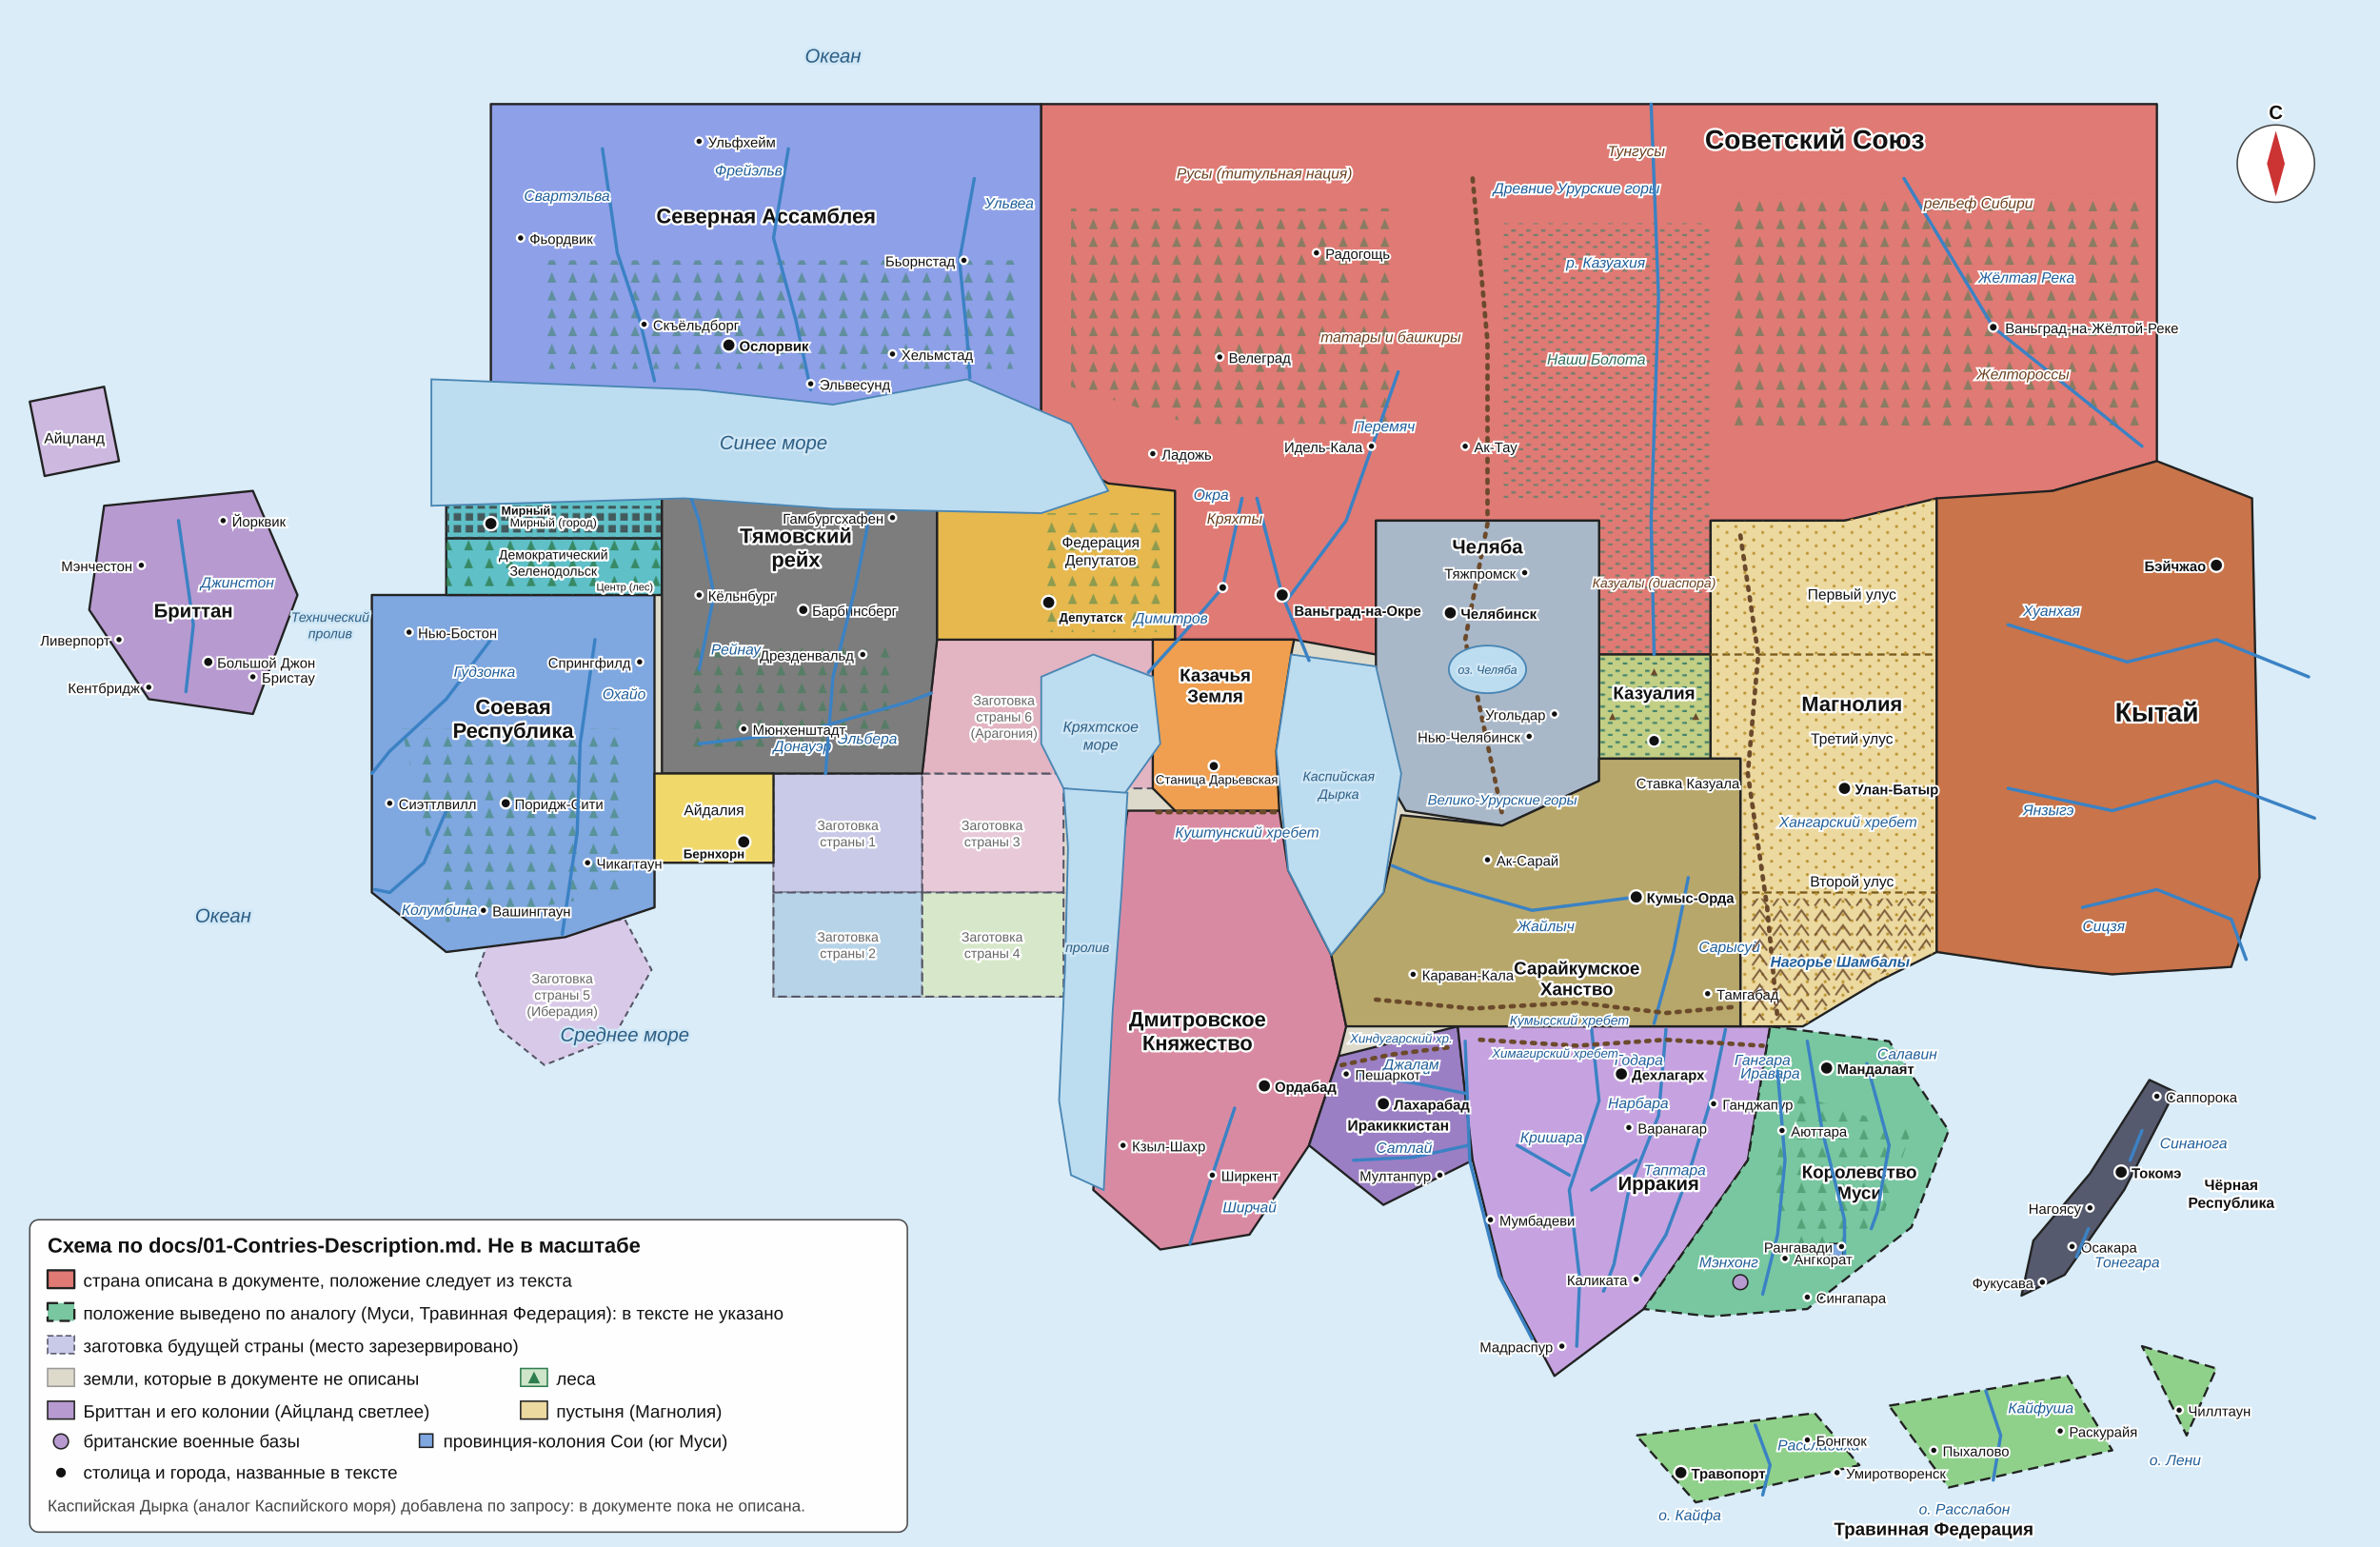
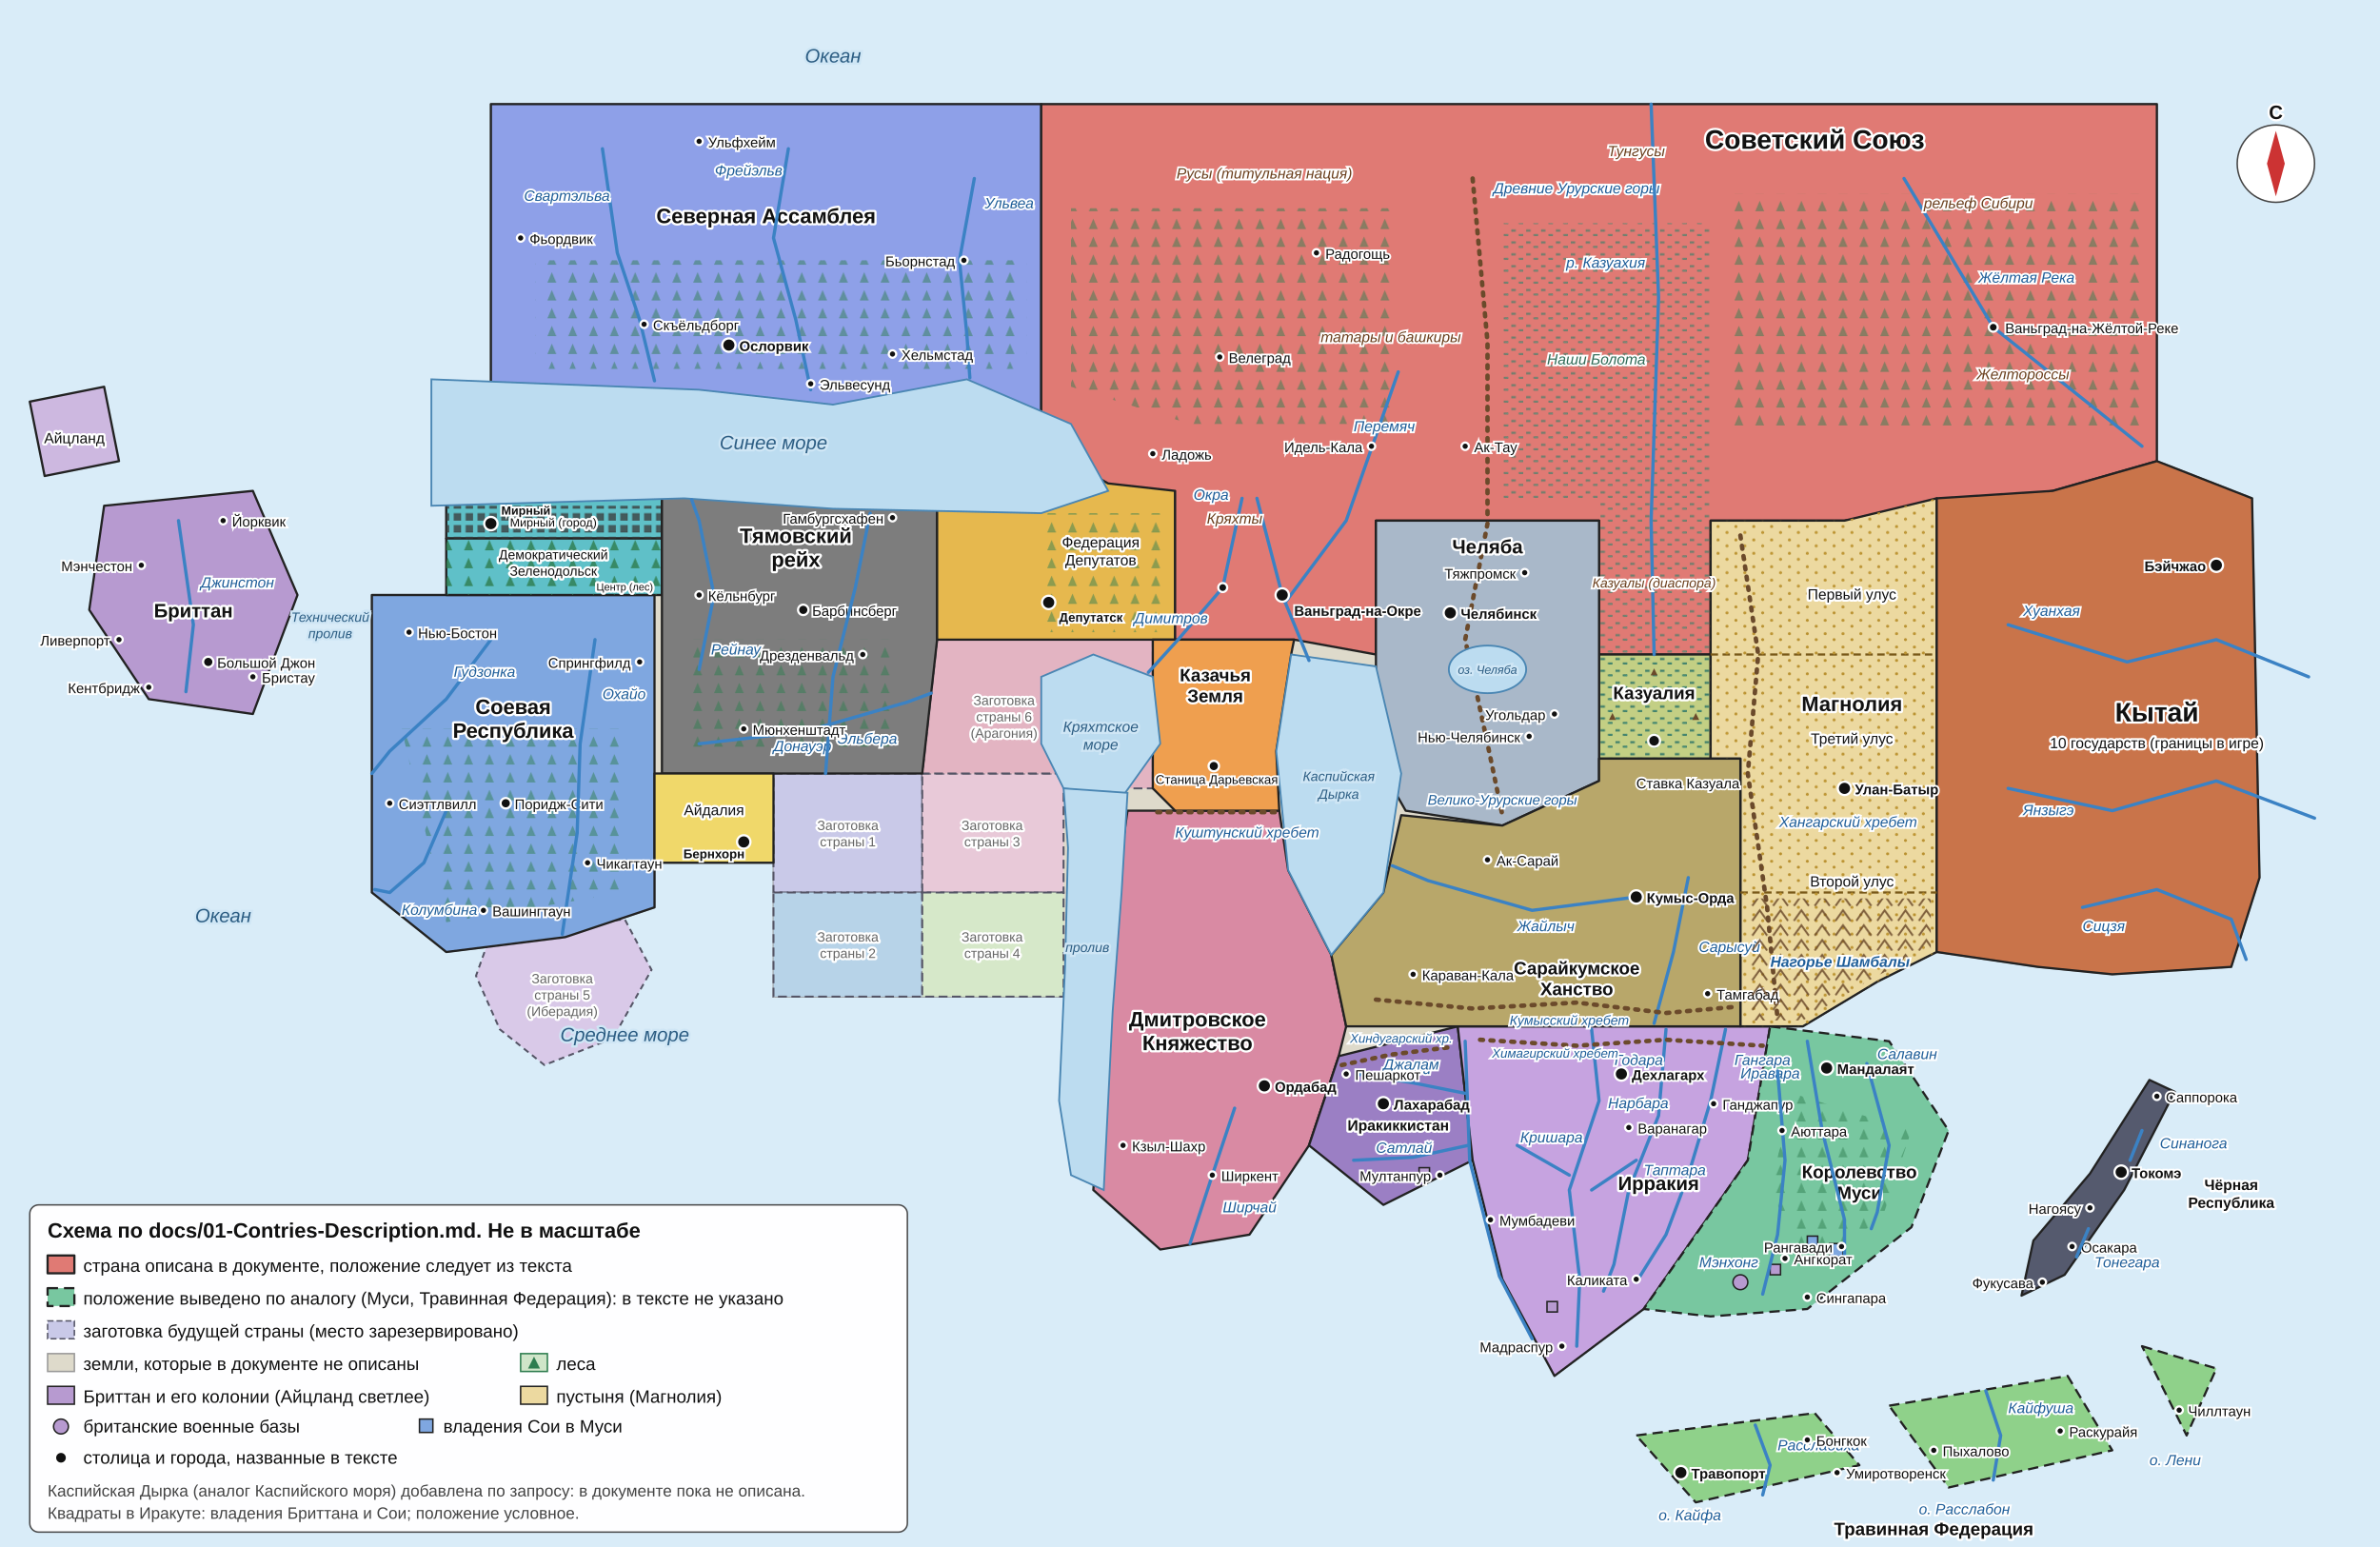
<svg xmlns="http://www.w3.org/2000/svg" viewBox="0 0 1600 1040" width="1600" height="1040" font-family="Segoe UI, Arial, sans-serif">
  <defs>
    <pattern id="swamp" width="10" height="8" patternUnits="userSpaceOnUse">
      <path d="M1 6 h3 M6 3 h3" stroke="#3f7f6a" stroke-width="1.4" fill="none" />
    </pattern>
    <pattern id="forest" width="14" height="12" patternUnits="userSpaceOnUse">
      <path d="M4 10 L7 3 L10 10 Z" fill="#2e7d4f" opacity="0.8" />
    </pattern>
    <pattern id="city" width="8" height="8" patternUnits="userSpaceOnUse">
      <rect x="1" y="1" width="5" height="5" fill="#3a3a3a" opacity="0.75" />
    </pattern>
    <pattern id="desert" width="12" height="9" patternUnits="userSpaceOnUse">
      <circle cx="3" cy="3" r="1" fill="#b8902f" />
      <circle cx="9" cy="7" r="1" fill="#b8902f" />
    </pattern>
    <pattern id="mount" width="14" height="10" patternUnits="userSpaceOnUse">
      <path d="M2 9 L7 2 L12 9" stroke="#6b4a2b" stroke-width="1.3" fill="none" />
    </pattern>
    <style>
      .c { stroke:#222; stroke-width:1.5; stroke-linejoin:round; }
      .inf { stroke-dasharray:7 4; }
      .men { fill:#ebebeb; stroke:#777; stroke-width:1.3; stroke-dasharray:2 3; }
      .t { text-anchor:middle; font-size:12px; fill:#111; paint-order:stroke; stroke:#fff; stroke-width:3px; stroke-linejoin:round; }
      .tag { font-weight:700; font-size:14px; }
      .big { font-size:18px; }
      .sm { font-size:10px; }
      .gr { fill:#666; }
      .sea { fill:#bcdcf0; stroke:#4a86b3; stroke-width:1.2; }
      .lbl { text-anchor:middle; font-style:italic; fill:#2c5d83; font-size:13px; paint-order:stroke; stroke:#cfe6f5; stroke-width:3px; }
      .river { fill:none; stroke:#3b82c4; stroke-width:2.2; stroke-linecap:round; stroke-linejoin:round; }
      .rl { font-size:10px; fill:#1f5e99; font-style:italic; paint-order:stroke; stroke:#fff; stroke-width:2.5px; }
      .mtn { fill:none; stroke:#6b4a2b; stroke-width:3; stroke-dasharray:2 5; stroke-linecap:round; }
      .eth { font-size:10px; fill:#6b3f1d; font-style:italic; text-anchor:middle; paint-order:stroke; stroke:#fff; stroke-width:2.5px; }
      .cap { fill:#111; stroke:#fff; stroke-width:1.5; }
      .cl { font-size:9.5px; fill:#111; paint-order:stroke; stroke:#fff; stroke-width:2.5px; }
    </style>
  </defs>
  <rect width="1600" height="1040" fill="#d9ecf8" />
  <text class="lbl" x="150" y="620" font-size="16">Океан</text>
  <text class="lbl" x="560" y="42" font-size="16">Океан</text>
  <polygon class="c" fill="#b79ad0" points="70,340 170,330 200,400 170,480 100,470 60,410" />
  <polygon class="c" fill="#cdb8e0" points="20,270 70,260 80,310 30,320" />
  <polygon fill="#dedacb" stroke="#999" stroke-width="1.2" points="250,400 300,400 300,330 330,330 330,70 1450,70 1450,310 1514,335 1519,590 1500,650 1420,655 1370,650 1302,640 1262,660 1212,690 1000,700 900,710 870,650 780,670 740,640 715,670 520,670 520,580 440,580 440,610 380,630 300,640 250,600" />
  <polygon class="c" fill="#555a6e" points="1445,726 1462,734 1428,800 1388,857 1359,871 1367,834 1405,789" />
  <polygon fill="#c9c9e8" stroke="#556" stroke-width="1.3" stroke-dasharray="6 3" points="520,520 620,520 620,600 520,600" />
  <text class="t sm gr" x="570" y="558" style="font-size:9px">Заготовка</text>
  <text class="t sm gr" x="570" y="569" style="font-size:9px">страны 1</text>
  <polygon fill="#e8c9d8" stroke="#556" stroke-width="1.3" stroke-dasharray="6 3" points="620,520 715,520 715,600 620,600" />
  <text class="t sm gr" x="667" y="558" style="font-size:9px">Заготовка</text>
  <text class="t sm gr" x="667" y="569" style="font-size:9px">страны 3</text>
  <polygon fill="#b7d3e8" stroke="#556" stroke-width="1.3" stroke-dasharray="6 3" points="520,600 620,600 620,670 520,670" />
  <text class="t sm gr" x="570" y="633" style="font-size:9px">Заготовка</text>
  <text class="t sm gr" x="570" y="644" style="font-size:9px">страны 2</text>
  <polygon fill="#d6e8c9" stroke="#556" stroke-width="1.3" stroke-dasharray="6 3" points="620,600 715,600 715,670 620,670" />
  <text class="t sm gr" x="667" y="633" style="font-size:9px">Заготовка</text>
  <text class="t sm gr" x="667" y="644" style="font-size:9px">страны 4</text>
  <polygon fill="#e3b4c2" stroke="#556" stroke-width="1.3" stroke-dasharray="6 3" points="630,430 775,430 775,530 715,530 715,520 620,520" />
  <text class="t sm gr" x="675" y="474" style="font-size:9px">Заготовка</text>
  <text class="t sm gr" x="675" y="485" style="font-size:9px">страны 6</text>
  <text class="t sm gr" x="675" y="496" style="font-size:9px">(Арагония)</text>
  <polygon fill="#d9c9e8" stroke="#556" stroke-width="1.3" stroke-dasharray="4 3" points="330,628 420,618 438,652 412,698 366,716 336,692 320,656" />
  <text class="t sm gr" x="378" y="661" style="font-size:9px">Заготовка</text>
  <text class="t sm gr" x="378" y="672" style="font-size:9px">страны 5</text>
  <text class="t sm gr" x="378" y="683" style="font-size:9px">(Иберадия)</text>
  <polygon class="c" fill="#7fa7e0" points="250,400 440,400 440,610 380,630 300,640 250,600" />
  <polygon class="c" fill="#5fc0c8" points="300,330 445,330 445,362 300,362" />
  <polygon class="c" fill="#5fc0c8" points="300,362 445,362 445,400 300,400" />
  <polygon fill="url(#city)" points="300,340 445,340 445,362 300,362" />
  <polygon fill="url(#forest)" points="300,362 445,362 445,400 300,400" />
  <polygon class="c" fill="#7d7d7d" points="445,330 630,330 630,430 620,520 560,520 445,520" />
  <polygon class="c" fill="#f0d86a" points="440,520 520,520 520,580 440,580" />
  <polygon class="c" fill="#8ea0e8" points="330,70 700,70 700,300 330,300" />
  <polygon class="c" fill="#e6b84e" points="630,330 700,325 790,320 790,430 630,430" />
  <polygon class="c" fill="#e07a74" points="700,70 1450,70 1450,310 1380,330 1240,350 1150,350 1150,440 1075,440 1075,350 925,350 925,440 870,430 790,430 790,330 745,325 700,300" />
  <polygon fill="url(#swamp)" opacity="0.7" points="1010,150 1150,150 1150,335 1010,335" />
  <polygon fill="url(#swamp)" opacity="0.7" points="1075,335 1150,335 1150,440 1075,440" />
  <polygon class="c" fill="#d98aa3" points="758,545 860,545 866,585 895,642 905,690 900,710 880,770 840,830 780,840 735,800 745,680 750,600" />
  <polygon class="c" fill="#ef9f4f" points="775,430 870,430 868,440 858,505 860,545 790,545 775,530" />
  <polygon class="c" fill="#c3cf84" points="1075,440 1150,440 1150,510 1075,510" />
  <polygon fill="url(#swamp)" points="1075,440 1150,440 1150,510 1075,510" />
  <polygon class="c" fill="#a9b8c9" points="925,350 1075,350 1075,525 1010,555 945,545 925,510" />
  <polygon class="c" fill="#9b7fc4" points="900,710 980,690 990,780 930,810 880,770" />
  <polygon class="c" fill="#c6a3e0" points="980,690 1190,690 1175,780 1105,880 1045,925 1010,860 990,780" />
  <polygon class="c inf" fill="#78c7a0" points="1190,690 1270,700 1310,760 1285,825 1215,880 1150,885 1105,880 1175,780" />
  <g class="c inf" fill="#8fd18a">
    <polygon points="1100,965 1220,950 1250,985 1140,1010" />
    <polygon points="1270,945 1390,925 1420,975 1310,1000" />
    <polygon points="1440,905 1490,920 1470,965" />
  </g>
  <polygon class="c" fill="#ecd9a0" points="1150,350 1240,350 1302,335 1302,640 1262,660 1212,690 1170,690 1170,510 1150,510" />
  <polygon class="c" fill="#b8a76a" points="942,548 1010,555 1075,525 1075,510 1170,510 1170,690 980,690 905,690 895,642 930,600" />
  <polygon class="c" fill="#c9744a" points="1302,335 1380,330 1450,310 1514,335 1519,590 1500,650 1420,655 1370,650 1302,640" />
  <path d="M1150,440 L1302,440 M1170,600 L1302,600" stroke="#7a5a1a" stroke-width="1.5" stroke-dasharray="5 3" fill="none" />
  <polygon fill="url(#desert)" points="1150,350 1240,350 1302,335 1302,640 1262,660 1212,690 1170,690 1170,510 1150,510" />
  <g opacity="0.6">
    <polygon fill="url(#forest)" points="360,175 690,175 690,248 360,248" />
    <polygon fill="url(#forest)" points="720,140 940,140 940,285 800,285 720,260" />
    <polygon fill="url(#forest)" points="1160,130 1440,130 1440,290 1160,290" />
    <polygon fill="url(#forest)" points="700,345 780,345 780,425 700,425" />
    <polygon fill="url(#forest)" points="460,430 600,430 600,505 460,505" />
    <polygon fill="url(#forest)" points="270,490 420,490 420,600 300,620" />
    <polygon fill="url(#forest)" points="1205,735 1285,760 1265,820 1215,850 1190,800" />
  </g>
  <polygon class="sea" points="290,255 470,262 560,272 650,255 720,285 745,330 700,345 560,342 460,335 290,340" />
  <polygon class="sea" points="700,455 735,440 775,455 780,500 755,535 715,530 700,500" />
  <polygon class="sea" points="868,440 925,448 942,520 930,600 895,642 866,585 858,505" />
  <polygon class="sea" points="715,530 758,533 754,600 748,680 742,800 720,790 712,740 716,650 718,570" />
  <text class="lbl" x="520" y="302">Синее море</text>
  <text class="lbl" style="font-size:10px" x="740" y="492">Кряхтское</text>
  <text class="lbl" style="font-size:10px" x="740" y="504">море</text>
  <text class="lbl" style="font-size:9px" x="900" y="525">Каспийская</text>
  <text class="lbl" style="font-size:9px" x="900" y="537">Дырка</text>
  <text class="lbl" x="420" y="700">Среднее море</text>
  <text class="lbl" style="font-size:9px" x="222" y="418">Технический</text>
  <text class="lbl" style="font-size:9px" x="222" y="429">пролив</text>
  <text class="lbl" style="font-size:9px" x="731" y="640">пролив</text>
  <path class="mtn" d="M990,120 L1000,230 L1000,350" />
  <path class="mtn" d="M778,546 L860,546" />
  <path class="mtn" d="M1000,352 L985,430 L1000,500 L1010,548" />
  <path class="mtn" d="M1170,360 L1182,440 L1175,520 L1188,610 L1195,685" />
  <text class="rl" x="1196" y="556">Хангарский хребет</text>
  <text class="rl" x="1010" y="541" style="font-size:9.5px;text-anchor:middle">Велико-Урурские горы</text>
  <text class="rl" x="1004" y="130">Древние Урурские горы</text>
  <text class="rl" x="790" y="563">Куштунский хребет</text>
  <text class="rl" x="1040" y="245" style="fill:#2f6b57">Наши Болота</text>
  <text x="1112" y="454" font-size="8" fill="#6b4a2b" text-anchor="middle">▲</text>
  <text x="1084" y="484" font-size="8" fill="#6b4a2b" text-anchor="middle">▲</text>
  <text x="1140" y="484" font-size="8" fill="#6b4a2b" text-anchor="middle">▲</text>
  <path class="river" d="M1112,440 L1110,350 L1115,200 L1110,70" />
  <text class="rl" x="1106" y="180" style="text-anchor:end">р. Казуахия</text>
  <path class="river" d="M845,335 L862,400 L880,444" />
  <text class="rl" x="826" y="336" style="text-anchor:end">Окра</text>
  <path class="river" d="M940,250 L905,350 L864,405" />
  <text class="rl" x="910" y="290">Перемяч</text>
  <path class="river" d="M835,335 L822,395 L792,430 L772,452" />
  <text class="rl" x="812" y="419" style="text-anchor:end">Димитров</text>
  <path class="river" d="M1280,120 L1340,220 L1440,300" />
  <text class="rl" x="1330" y="190">Жёлтая Река</text>
  <path class="river" d="M985,700 L988,780 L1008,858 L1030,900" />
  <text class="rl" x="962" y="722" style="text-anchor:end">Инди</text>
  <path class="river" d="M1070,692 L1075,740 L1055,800 L1062,860 L1060,905" />
  <path class="river" d="M1120,692 L1115,750 L1095,800 L1085,850 L1078,868" />
  <path class="river" d="M1160,692 L1150,740 L1135,790 L1120,830 L1100,862" />
  <path class="river" d="M1020,770 L1055,790" />
  <path class="river" d="M1100,780 L1070,800" />
  <path class="river" d="M120,350 L130,420 L125,465" />
  <text class="rl" x="135" y="395">Джинстон</text>
  <text class="eth" x="850" y="120">Русы (титульная нация)</text>
  <text class="eth" x="1100" y="105">Тунгусы</text>
  <text class="eth" x="935" y="230">татары и башкиры</text>
  <text class="eth" x="1360" y="255">Желтороссы</text>
  <text class="eth" x="1330" y="140">рельеф Сибири</text>
  <text class="eth" x="830" y="352">Кряхты</text>
  <text class="eth" x="1112" y="395" style="font-size:9px">Казуалы (диаспора)</text>
  <text class="t tag big" x="1220" y="100">Советский Союз</text>
  <text class="t tag" x="515" y="150">Северная Ассамблея</text>
  <text class="t sm" x="372" y="376" style="font-size:9px">Демократический</text>
  <text class="t sm" x="372" y="387" style="font-size:9px">Зеленодольск</text>
  <text class="t" x="372" y="354" style="font-size:8px">Мирный (город)</text>
  <text class="t" x="420" y="397" style="font-size:7px">Центр (лес)</text>
  <text class="t tag" x="345" y="480">Соевая</text>
  <text class="t tag" x="345" y="496">Республика</text>
  <text class="t tag" x="535" y="365">Тямовский</text>
  <text class="t tag" x="535" y="381">рейх</text>
  <text class="t sm" x="480" y="548">Айдалия</text>
  <text class="t sm" x="740" y="368">Федерация</text>
  <text class="t sm" x="740" y="380">Депутатов</text>
  <text class="t tag" x="817" y="458" style="font-size:12px">Казачья</text>
  <text class="t tag" x="817" y="472" style="font-size:12px">Земля</text>
  <text class="t sm gr" x="700" y="485" style="text-anchor:end;display:none">.</text>
  <text class="t sm" x="1500" y="800" style="font-weight:700">Чёрная</text>
  <text class="t sm" x="1500" y="812" style="font-weight:700">Республика</text>
  <text class="t tag" x="805" y="690">Дмитровское</text>
  <text class="t tag" x="805" y="706">Княжество</text>
  <text class="t tag" x="1112" y="470" style="font-size:12px">Казуалия</text>
  <text class="t tag" x="940" y="760" style="font-size:10px">Иракиккистан</text>
  <text class="t tag" x="1115" y="800" style="font-size:13px">Ирракия</text>
  <text class="t tag" x="1250" y="792" style="font-size:12px">Королевство</text>
  <text class="t tag" x="1250" y="806" style="font-size:12px">Муси</text>
  <text class="t tag" x="1300" y="1032" style="font-size:12px">Травинная Федерация</text>
  <text class="t tag" x="130" y="415" style="font-size:13px">Бриттан</text>
  <text class="t sm" x="50" y="298">Айцланд</text>
  <text class="t tag" x="1000" y="372" style="font-size:13px">Челяба</text>
  <circle class="cap" cx="1112" cy="498" r="4" />
  <text class="cl" x="1100" y="530">Ставка Казуала</text>
  <circle class="cap" cx="862" cy="400" r="4.5" />
  <text class="cl" x="870" y="414" style="font-weight:700">Ваньград-на-Окре</text>
  <circle class="cap" cx="822" cy="395" r="3" />
  <text class="cl" x="640" y="430" style="display:none">.</text>
  <circle class="cap" cx="1340" cy="220" r="3" />
  <text class="cl" x="1348" y="224">Ваньград-на-Жёлтой-Реке</text>
  <circle class="cap" cx="816" cy="515" r="3.5" />
  <text class="cl" x="818" y="527" style="text-anchor:middle;font-size:8.5px">Станица Дарьевская</text>
  <circle class="cap" cx="140" cy="445" r="3.5" />
  <text class="cl" x="146" y="449">Большой Джон</text>
  <circle class="cap" cx="540" cy="410" r="3.5" />
  <text class="cl" x="546" y="414">Барбинсберг</text>
  <circle class="cap" cx="340" cy="540" r="3.5" />
  <text class="cl" x="346" y="544">Поридж-Сити</text>
+   <rect x="954" y="785" width="7" height="7" fill="#b79ad0" stroke="#222" />
+   <rect x="1040" y="875" width="7" height="7" fill="#b79ad0" stroke="#222" />
+   <rect x="1190" y="850" width="7" height="7" fill="#b79ad0" stroke="#222" />
+   <rect x="1215" y="831" width="7" height="7" fill="#7fa7e0" stroke="#222" />
  <circle cx="1170" cy="862" r="5" fill="#b79ad0" stroke="#222" />
  <rect x="1230" y="836" width="9" height="9" fill="#7fa7e0" stroke="#222" />
  <path class="river" d="M405,100 L415,170 L430,215 L440,256" />
  <text class="rl" x="410" y="135" style="text-anchor:end">Свартэльва</text>
  <path class="river" d="M530,100 L520,160 L535,215 L545,262" />
  <text class="rl" x="526" y="118" style="text-anchor:end">Фрейэльв</text>
  <path class="river" d="M655,120 L645,175 L650,225 L652,254" />
  <text class="rl" x="662" y="140">Ульвеа</text>
  <circle class="cap" cx="433" cy="218" r="2.5" />
  <text class="cl" x="439" y="222">Скъёльдборг</text>
  <circle class="cap" cx="545" cy="258" r="2.5" />
  <text class="cl" x="551" y="262">Эльвесунд</text>
  <circle class="cap" cx="350" cy="160" r="2.5" />
  <text class="cl" x="356" y="164">Фьордвик</text>
  <circle class="cap" cx="470" cy="95" r="2.5" />
  <text class="cl" x="476" y="99">Ульфхейм</text>
  <circle class="cap" cx="600" cy="238" r="2.5" />
  <text class="cl" x="606" y="242">Хельмстад</text>
  <circle class="cap" cx="648" cy="175" r="2.5" />
  <text class="cl" x="642" y="179" style="text-anchor:end">Бьорнстад</text>
  <circle class="cap" cx="775" cy="305" r="2.5" />
  <text class="cl" x="781" y="309">Ладожь</text>
  <circle class="cap" cx="820" cy="240" r="2.5" />
  <text class="cl" x="826" y="244">Велеград</text>
  <circle class="cap" cx="885" cy="170" r="2.5" />
  <text class="cl" x="891" y="174">Радогощь</text>
  <circle class="cap" cx="985" cy="300" r="2.5" />
  <text class="cl" x="991" y="304">Ак-Тау</text>
  <circle class="cap" cx="922" cy="300" r="2.5" />
  <text class="cl" x="916" y="304" style="text-anchor:end">Идель-Кала</text>
  <ellipse class="sea" cx="1000" cy="450" rx="26" ry="16" />
  <text class="lbl" style="font-size:8px" x="1000" y="453">оз. Челяба</text>
  <circle class="cap" cx="975" cy="412" r="4.5" />
  <text class="cl" x="982" y="416" style="font-weight:700">Челябинск</text>
  <circle class="cap" cx="1025" cy="385" r="2.5" />
  <text class="cl" x="1019" y="389" style="text-anchor:end">Тяжпромск</text>
  <circle class="cap" cx="1028" cy="495" r="2.5" />
  <text class="cl" x="1022" y="499" style="text-anchor:end">Нью-Челябинск</text>
  <circle class="cap" cx="1045" cy="480" r="2.5" />
  <text class="cl" x="1039" y="484" style="text-anchor:end">Угольдар</text>
  <path class="river" d="M912,722 L950,728 L985,735" />
  <text class="rl" x="930" y="719">Джалам</text>
  <path class="river" d="M910,780 L950,778 L987,770" />
  <text class="rl" x="925" y="775">Сатлай</text>
  <circle class="cap" cx="930" cy="742" r="4.5" />
  <text class="cl" x="937" y="746" style="font-weight:700">Лахарабад</text>
  <circle class="cap" cx="905" cy="722" r="2.5" />
  <text class="cl" x="911" y="726">Пешаркот</text>
  <circle class="cap" cx="968" cy="790" r="2.5" />
  <text class="cl" x="962" y="794" style="text-anchor:end">Мултанпур</text>
  <text class="rl" x="1081" y="745">Нарбара</text>
  <text class="rl" x="1118" y="716" style="text-anchor:end">Годара</text>
  <text class="rl" x="1166" y="716" style="text-anchor:start">Гангара</text>
  <text class="rl" x="1022" y="768">Кришара</text>
  <text class="rl" x="1105" y="790">Таптара</text>
  <circle class="cap" cx="1090" cy="722" r="4.5" />
  <text class="cl" x="1097" y="726" style="font-weight:700">Дехлагарх</text>
  <circle class="cap" cx="1095" cy="758" r="2.5" />
  <text class="cl" x="1101" y="762">Варанагар</text>
  <circle class="cap" cx="1152" cy="742" r="2.5" />
  <text class="cl" x="1158" y="746">Ганджапур</text>
  <circle class="cap" cx="1002" cy="820" r="2.5" />
  <text class="cl" x="1008" y="824">Мумбадеви</text>
  <circle class="cap" cx="1100" cy="860" r="2.5" />
  <text class="cl" x="1094" y="864" style="text-anchor:end">Каликата</text>
  <circle class="cap" cx="1050" cy="905" r="2.5" />
  <text class="cl" x="1044" y="909" style="text-anchor:end">Мадраспур</text>
  <circle class="cap" cx="490" cy="232" r="4.5" />
  <text class="cl" x="497" y="236" style="font-weight:700">Ослорвик</text>
  <circle class="cap" cx="150" cy="350" r="2.5" />
  <text class="cl" x="156" y="354">Йорквик</text>
  <circle class="cap" cx="100" cy="462" r="2.5" />
  <text class="cl" x="94" y="466" style="text-anchor:end">Кентбридж</text>
  <circle class="cap" cx="80" cy="430" r="2.5" />
  <text class="cl" x="74" y="434" style="text-anchor:end">Ливерпорт</text>
  <circle class="cap" cx="95" cy="380" r="2.5" />
  <text class="cl" x="89" y="384" style="text-anchor:end">Мэнчестон</text>
  <circle class="cap" cx="170" cy="455" r="2.5" />
  <text class="cl" x="176" y="459">Бристау</text>
  <path class="river" d="M830,745 L815,790 L800,836" />
  <text class="rl" x="822" y="815">Ширчай</text>
  <circle class="cap" cx="850" cy="730" r="4.5" />
  <text class="cl" x="857" y="734" style="font-weight:700">Ордабад</text>
  <circle class="cap" cx="815" cy="790" r="2.5" />
  <text class="cl" x="821" y="794">Ширкент</text>
  <circle class="cap" cx="755" cy="770" r="2.5" />
  <text class="cl" x="761" y="774">Кзыл-Шахр</text>
  <path class="river" d="M1215,700 L1225,760 L1240,820 L1240,845" />
  <text class="rl" x="1210" y="725" style="text-anchor:end">Иравара</text>
  <path class="river" d="M1255,715 L1270,770 L1262,815 L1258,826" />
  <text class="rl" x="1262" y="712">Салавин</text>
  <path class="river" d="M1195,720 L1200,780 L1195,830 L1185,870" />
  <text class="rl" x="1182" y="852" style="text-anchor:end">Мэнхонг</text>
  <circle class="cap" cx="1228" cy="718" r="4.5" />
  <text class="cl" x="1235" y="722" style="font-weight:700">Мандалаят</text>
  <circle class="cap" cx="1198" cy="760" r="2.5" />
  <text class="cl" x="1204" y="764">Аюттара</text>
  <circle class="cap" cx="1200" cy="846" r="2.5" />
  <text class="cl" x="1206" y="850">Ангкорат</text>
  <circle class="cap" cx="1215" cy="872" r="2.5" />
  <text class="cl" x="1221" y="876">Сингапара</text>
  <circle class="cap" cx="1238" cy="838" r="2.5" />
  <text class="cl" x="1232" y="842" style="text-anchor:end">Рангавади</text>
  <circle class="cap" cx="1240" cy="530" r="4.5" />
  <text class="cl" x="1247" y="534" style="font-weight:700">Улан-Батыр</text>
  <text class="t tag" x="1245" y="478" style="font-size:14px">Магнолия</text>
  <text class="t sm" x="1245" y="403">Первый улус</text>
  <text class="t sm" x="1245" y="500">Третий улус</text>
  <text class="t sm" x="1245" y="596">Второй улус</text>
  <text class="t tag big" x="1450" y="485">Кытай</text>
+   <text class="t sm" x="1450" y="503">10 государств (границы в игре)</text>
  <path class="river" d="M1180,958 L1190,985 L1185,1005" />
  <text class="rl" x="1195" y="975">Расслабиха</text>
  <path class="river" d="M1335,935 L1345,965 L1340,995" />
  <text class="rl" x="1350" y="950">Кайфуша</text>
  <circle class="cap" cx="1130" cy="990" r="4.5" />
  <text class="cl" x="1137" y="994" style="font-weight:700">Травопорт</text>
  <circle class="cap" cx="1215" cy="968" r="2.5" />
  <text class="cl" x="1221" y="972">Бонгкок</text>
  <circle class="cap" cx="1300" cy="975" r="2.5" />
  <text class="cl" x="1306" y="979">Пыхалово</text>
  <circle class="cap" cx="1385" cy="962" r="2.5" />
  <text class="cl" x="1391" y="966">Раскурайя</text>
  <circle class="cap" cx="1465" cy="948" r="2.5" />
  <text class="cl" x="1471" y="952">Чиллтаун</text>
  <circle class="cap" cx="1235" cy="990" r="2.5" />
  <text class="cl" x="1241" y="994">Умиротворенск</text>
  <text class="rl" x="1115" y="1022">о. Кайфа</text>
  <text class="rl" x="1290" y="1018">о. Расслабон</text>
  <text class="rl" x="1445" y="985">о. Лени</text>
  <path class="river" d="M330,430 L300,470 L262,505 L250,520" />
  <text class="rl" x="305" y="455">Гудзонка</text>
  <path class="river" d="M400,430 L390,500 L388,560 L378,628" />
  <text class="rl" x="405" y="470">Охайо</text>
  <path class="river" d="M300,545 L285,580 L262,600 L252,598" />
  <text class="rl" x="270" y="615">Колумбина</text>
  <circle class="cap" cx="275" cy="425" r="2.5" />
  <text class="cl" x="281" y="429">Нью-Бостон</text>
  <circle class="cap" cx="430" cy="445" r="2.5" />
  <text class="cl" x="424" y="449" style="text-anchor:end">Спрингфилд</text>
  <circle class="cap" cx="325" cy="612" r="2.5" />
  <text class="cl" x="331" y="616">Вашингтаун</text>
  <circle class="cap" cx="395" cy="580" r="2.5" />
  <text class="cl" x="401" y="584">Чикагтаун</text>
  <circle class="cap" cx="262" cy="540" r="2.5" />
  <text class="cl" x="268" y="544">Сиэттлвилл</text>
  <text class="t tag" x="1060" y="655" style="font-size:12px">Сарайкумское</text>
  <text class="t tag" x="1060" y="669" style="font-size:12px">Ханство</text>
  <path class="river" d="M1100,603 L1030,612 L960,592 L936,582" />
  <text class="rl" x="1020" y="626">Жайлыч</text>
  <path class="river" d="M1135,590 L1125,640 L1112,688" />
  <text class="rl" x="1142" y="640">Сарысуй</text>
  <circle class="cap" cx="1100" cy="603" r="4.5" />
  <text class="cl" x="1107" y="607" style="font-weight:700">Кумыс-Орда</text>
  <circle class="cap" cx="1000" cy="578" r="2.5" />
  <text class="cl" x="1006" y="582">Ак-Сарай</text>
  <circle class="cap" cx="1148" cy="668" r="2.5" />
  <text class="cl" x="1154" y="672">Тамгабад</text>
  <circle class="cap" cx="950" cy="655" r="2.5" />
  <text class="cl" x="956" y="659">Караван-Кала</text>
  <circle class="cap" cx="1450" cy="737" r="2.5" />
  <text class="cl" x="1456" y="741">Саппорока</text>
  <circle class="cap" cx="1426" cy="788" r="4.5" />
  <text class="cl" x="1433" y="792" style="font-weight:700">Токомэ</text>
  <circle class="cap" cx="1405" cy="812" r="2.5" />
  <text class="cl" x="1399" y="816" style="text-anchor:end">Нагоясу</text>
  <circle class="cap" cx="1393" cy="838" r="2.5" />
  <text class="cl" x="1399" y="842">Осакара</text>
  <circle class="cap" cx="1373" cy="862" r="2.5" />
  <text class="cl" x="1367" y="866" style="text-anchor:end">Фукусава</text>
  <path class="river" d="M1440,760 L1432,780" />
  <text class="rl" x="1452" y="772">Синанога</text>
  <path class="river" d="M1404,826 L1396,845" />
  <text class="rl" x="1408" y="852">Тонегара</text>
  <path class="river" d="M1350,420 L1430,445 L1490,430 L1552,455" />
  <text class="rl" x="1360" y="414">Хуанхая</text>
  <path class="river" d="M1350,530 L1420,545 L1490,525 L1556,550" />
  <text class="rl" x="1360" y="548">Янзыгэ</text>
  <path class="river" d="M1400,610 L1450,598 L1500,618 L1510,645" />
  <text class="rl" x="1400" y="626">Сицзя</text>
  <circle class="cap" cx="1490" cy="380" r="4.5" />
  <text class="cl" x="1483" y="384" style="font-weight:700;text-anchor:end">Бэйчжао</text>
  <polygon fill="url(#mount)" opacity="0.85" points="1175,604 1298,604 1298,638 1260,657 1212,686 1175,686" />
  <text class="rl" x="1237" y="650" style="font-weight:700;text-anchor:middle;font-size:10px">Нагорье Шамбалы</text>
  <path class="mtn" d="M925,672 L990,678 L1060,674 L1120,681 L1165,677" />
  <text class="rl" x="1055" y="689" style="font-size:9px;text-anchor:middle">Кумысский хребет</text>
  <path class="mtn" d="M995,699 L1060,703 L1120,699 L1185,703" />
  <text class="rl" x="1003" y="711" style="font-size:8.5px">Химагирский хребет</text>
  <path class="mtn" d="M902,716 L935,709 L975,704" />
  <text class="rl" x="942" y="701" style="font-size:8.5px;text-anchor:middle">Хиндугарский хр.</text>
  <path class="river" d="M470,500 L540,492 L610,472 L626,466" />
  <text class="rl" x="520" y="505">Донауэр</text>
  <path class="river" d="M470,450 L480,400 L470,350 L465,336" />
  <text class="rl" x="478" y="440" style="text-anchor:start">Рейнау</text>
  <path class="river" d="M555,520 L560,455 L575,395 L585,345" />
  <text class="rl" x="563" y="500">Эльбера</text>
  <circle class="cap" cx="470" cy="400" r="2.5" />
  <text class="cl" x="476" y="404">Кёльнбург</text>
  <circle class="cap" cx="580" cy="440" r="2.5" />
  <text class="cl" x="574" y="444" style="text-anchor:end">Дрезденвальд</text>
  <circle class="cap" cx="500" cy="490" r="2.5" />
  <text class="cl" x="506" y="494">Мюнхенштадт</text>
  <circle class="cap" cx="600" cy="348" r="2.5" />
  <text class="cl" x="594" y="352" style="text-anchor:end">Гамбургсхафен</text>
  <circle class="cap" cx="330" cy="352" r="4.5" />
  <text class="cl" x="337" y="346" style="font-weight:700;font-size:8px">Мирный</text>
  <circle class="cap" cx="500" cy="566" r="4.5" />
  <text class="cl" x="480" y="577" style="font-weight:700;font-size:8.5px;text-anchor:middle">Бернхорн</text>
  <circle class="cap" cx="705" cy="405" r="4.5" />
  <text class="cl" x="712" y="418" style="font-weight:700;font-size:8.5px">Депутатск</text>
  <g transform="translate(1530,110)">
    <circle r="26" fill="#fff" stroke="#444" />
    <path d="M0,-22 L6,0 L0,22 L-6,0 Z" fill="#c33" />
    <text class="t" y="-30" style="font-size:13px;font-weight:700">С</text>
  </g>
-   <g transform="translate(20,820)">
-     <rect width="590" height="210" rx="6" fill="#fff" stroke="#444" opacity="0.96" />
+   <g transform="translate(20,810)">
+     <rect width="590" height="220" rx="6" fill="#fff" stroke="#444" opacity="0.96" />
    <text x="12" y="22" font-size="14" font-weight="700" fill="#111">Схема по docs/01-Contries-Description.md. Не в масштабе</text>
    <rect x="12" y="34" width="18" height="12" class="c" fill="#e07a74" />
    <text x="36" y="45" font-size="12" fill="#111">страна описана в документе, положение следует из текста</text>
    <rect x="12" y="56" width="18" height="12" class="c inf" fill="#78c7a0" />
    <text x="36" y="67" font-size="12" fill="#111">положение выведено по аналогу (Муси, Травинная Федерация): в тексте не указано</text>
    <rect x="12" y="78" width="18" height="12" fill="#c9c9e8" stroke="#556" stroke-dasharray="4 2" />
    <text x="36" y="89" font-size="12" fill="#111">заготовка будущей страны (место зарезервировано)</text>
    <rect x="12" y="100" width="18" height="12" fill="#dedacb" stroke="#999" />
    <text x="36" y="111" font-size="12" fill="#111">земли, которые в документе не описаны</text>
    <rect x="12" y="122" width="18" height="12" fill="#b79ad0" stroke="#222" />
    <text x="36" y="133" font-size="12" fill="#111">Бриттан и его колонии (Айцланд светлее)</text>
    <circle cx="21" cy="149" r="5" fill="#b79ad0" stroke="#222" />
    <text x="36" y="153" font-size="12" fill="#111">британские военные базы</text>
    <rect x="262" y="144" width="9" height="9" fill="#7fa7e0" stroke="#222" />
-     <text x="278" y="153" font-size="12" fill="#111">провинция-колония Сои (юг Муси)</text>
+     <text x="278" y="153" font-size="12" fill="#111">владения Сои в Муси</text>
    <rect x="330" y="100" width="18" height="12" fill="#cfe5c9" stroke="#2e7d4f" />
    <path d="M335 110 L339 102 L343 110 Z" fill="#2e7d4f" />
    <text x="354" y="111" font-size="12" fill="#111">леса</text>
    <rect x="330" y="122" width="18" height="12" fill="#ecd9a0" stroke="#222" />
    <text x="354" y="133" font-size="12" fill="#111">пустыня (Магнолия)</text>
    <circle cx="21" cy="170" r="4" class="cap" />
    <text x="36" y="174" font-size="12" fill="#111">столица и города, названные в тексте</text>
    <text x="12" y="196" font-size="11" fill="#444">Каспийская Дырка (аналог Каспийского моря) добавлена по запросу: в документе пока не описана.</text>
+     <text x="12" y="211" font-size="11" fill="#444">Квадраты в Иракуте: владения Бриттана и Сои; положение условное.</text>
  </g>
</svg>
